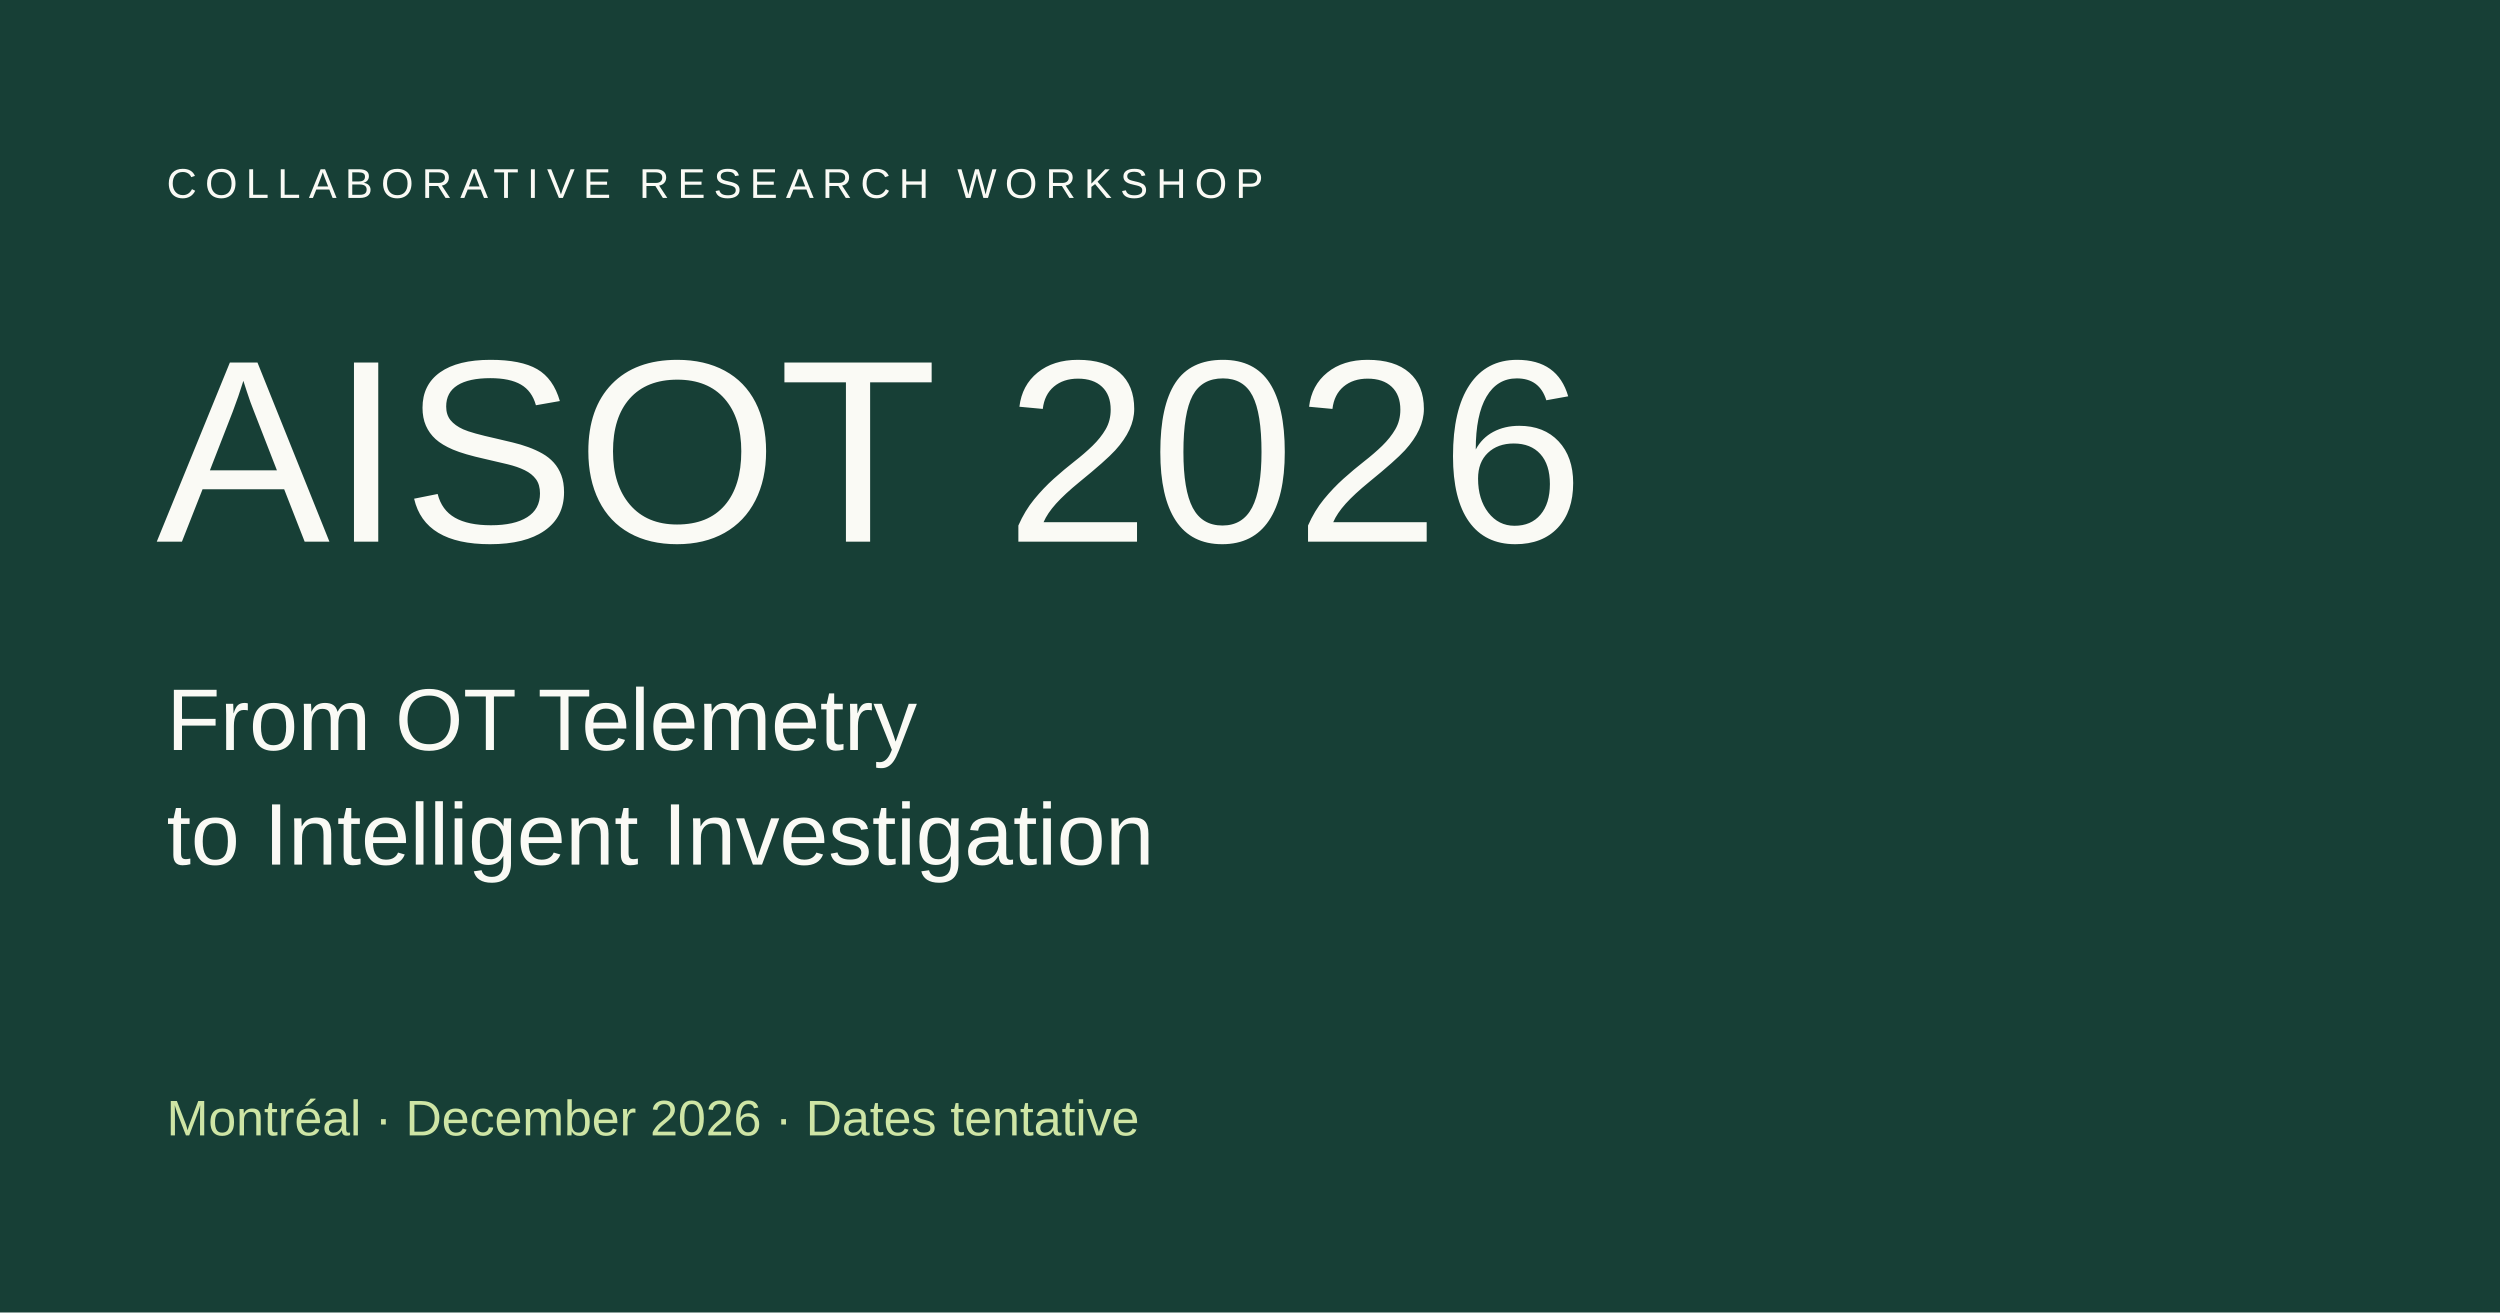
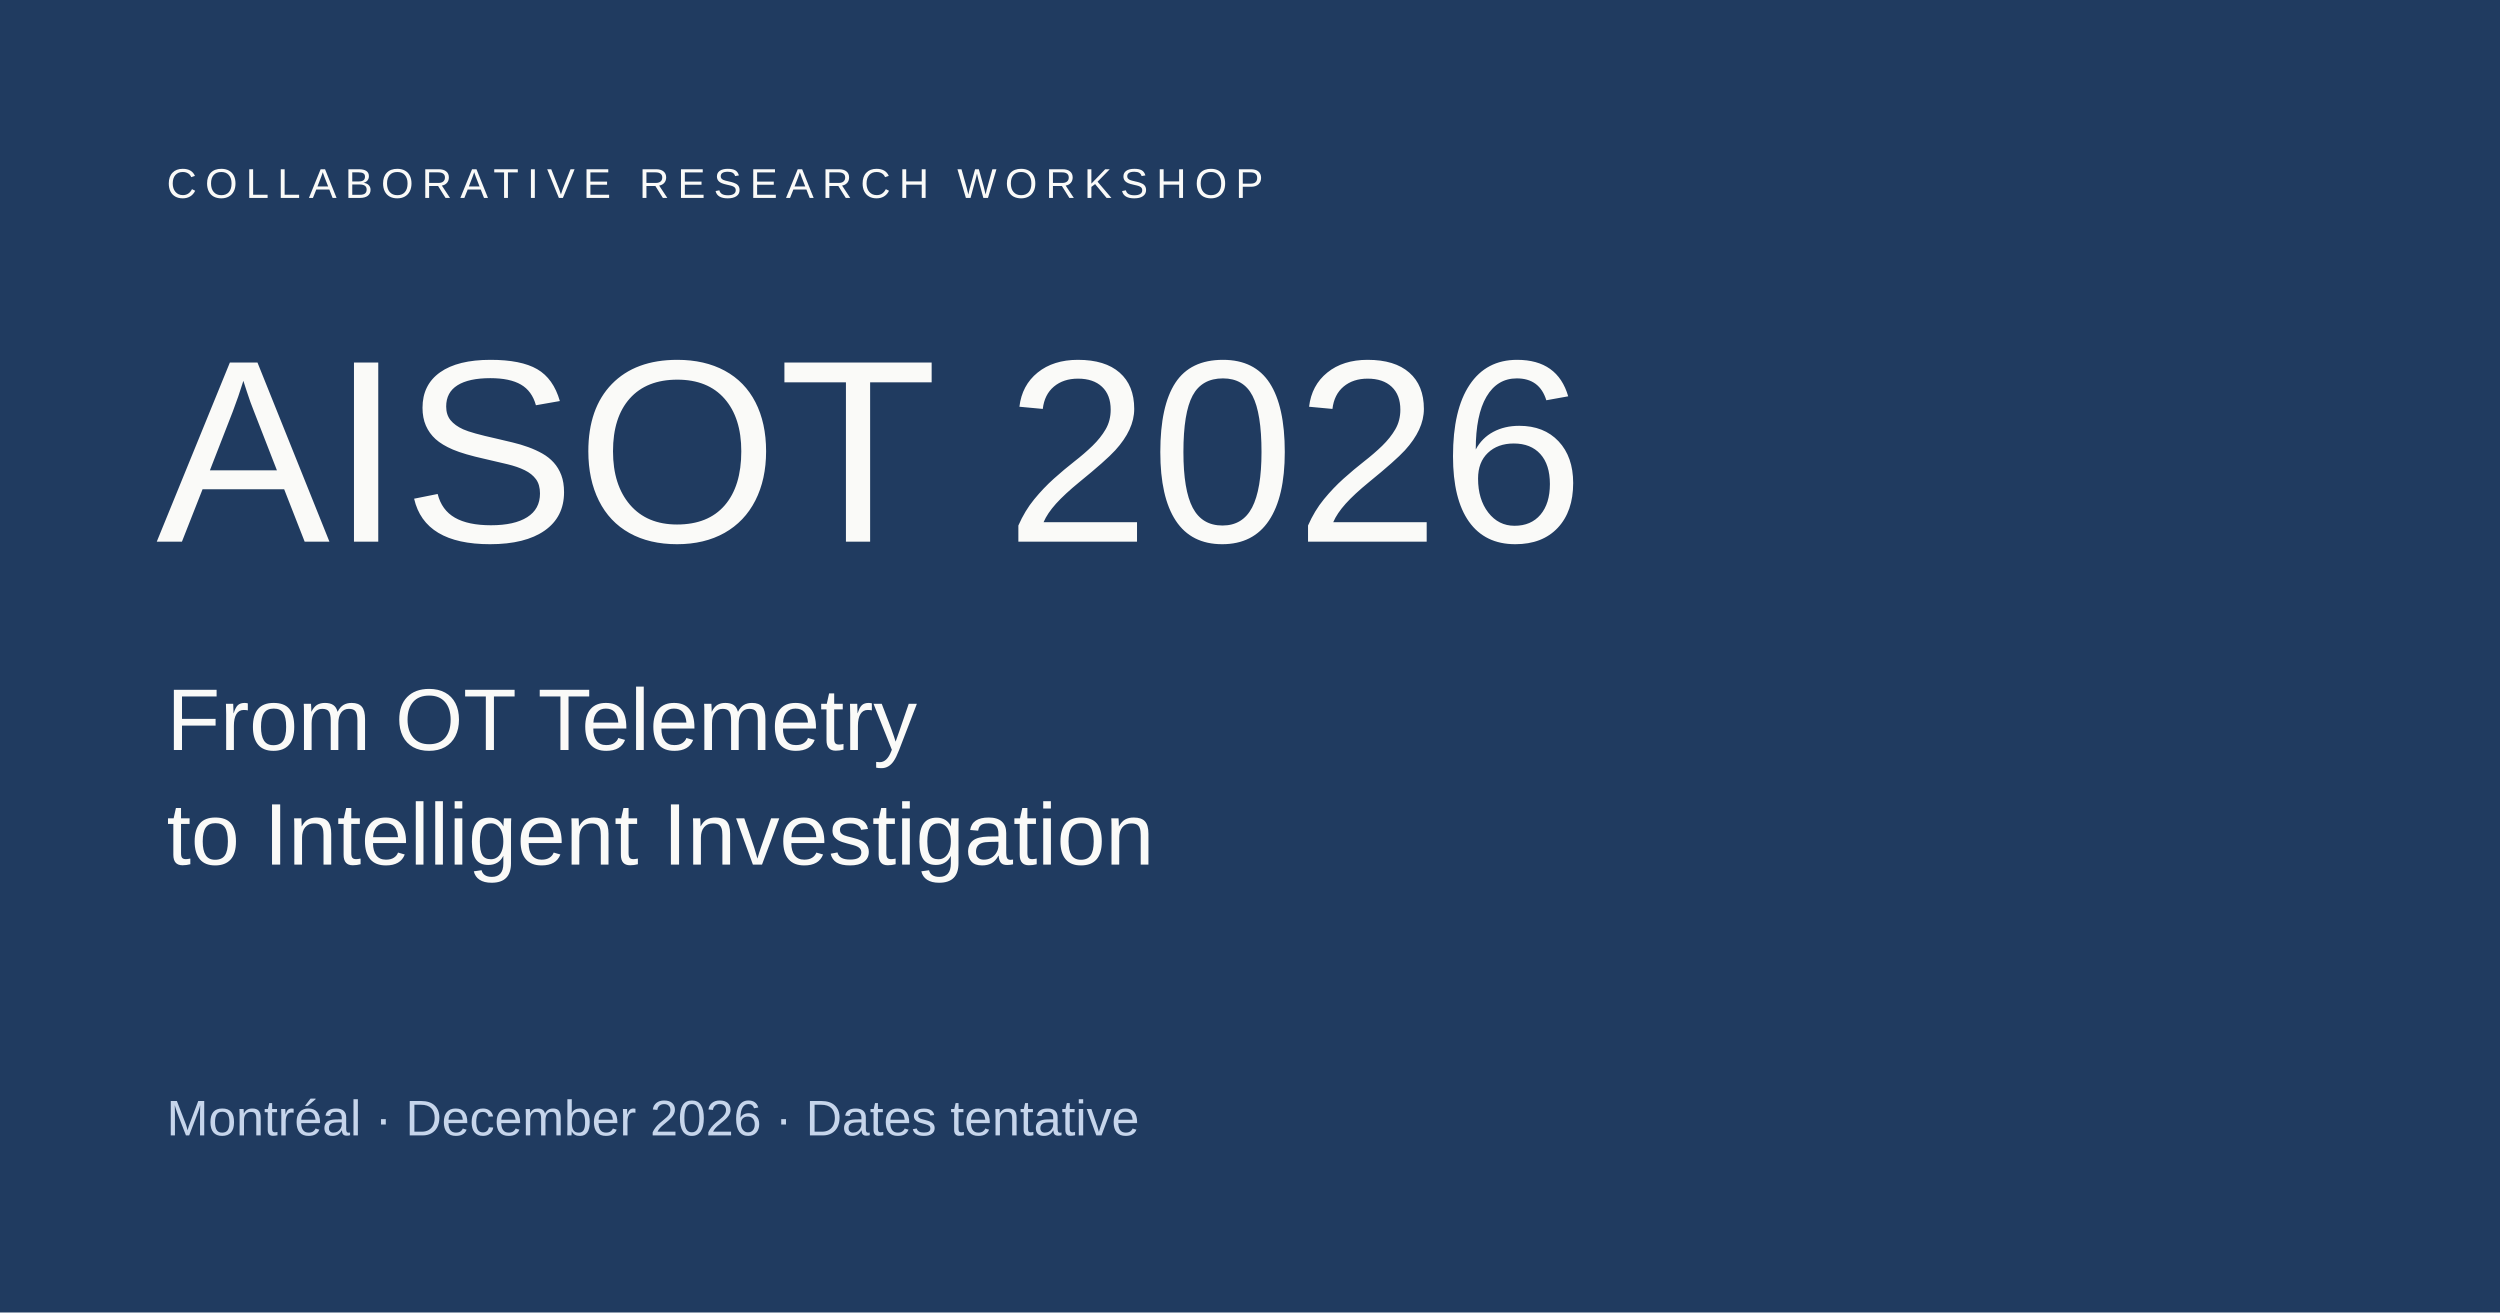
<svg xmlns="http://www.w3.org/2000/svg" width="1200" height="630">
-   <rect width="1200" height="630" fill="#173f36" />
-   <g fill="#fafaf5" font-family="Arial">
+   <rect width="1200" height="630" fill="#203b60" />
+   <g fill="#fafaf8" font-family="Arial">
    <text x="80" y="95" font-size="20" letter-spacing="4">COLLABORATIVE RESEARCH WORKSHOP</text>
    <text x="75" y="260" font-size="125">AISOT 2026</text>
    <text x="80" y="360" font-size="42">From OT Telemetry</text>
    <text x="80" y="415" font-size="42">to Intelligent Investigation</text>
-     <text x="80" y="545" font-size="24" fill="#cee5a5">Montréal · December 2026 · Dates tentative</text>
+     <text x="80" y="545" font-size="24" fill="#c6d5eb">Montréal · December 2026 · Dates tentative</text>
  </g>
</svg>
